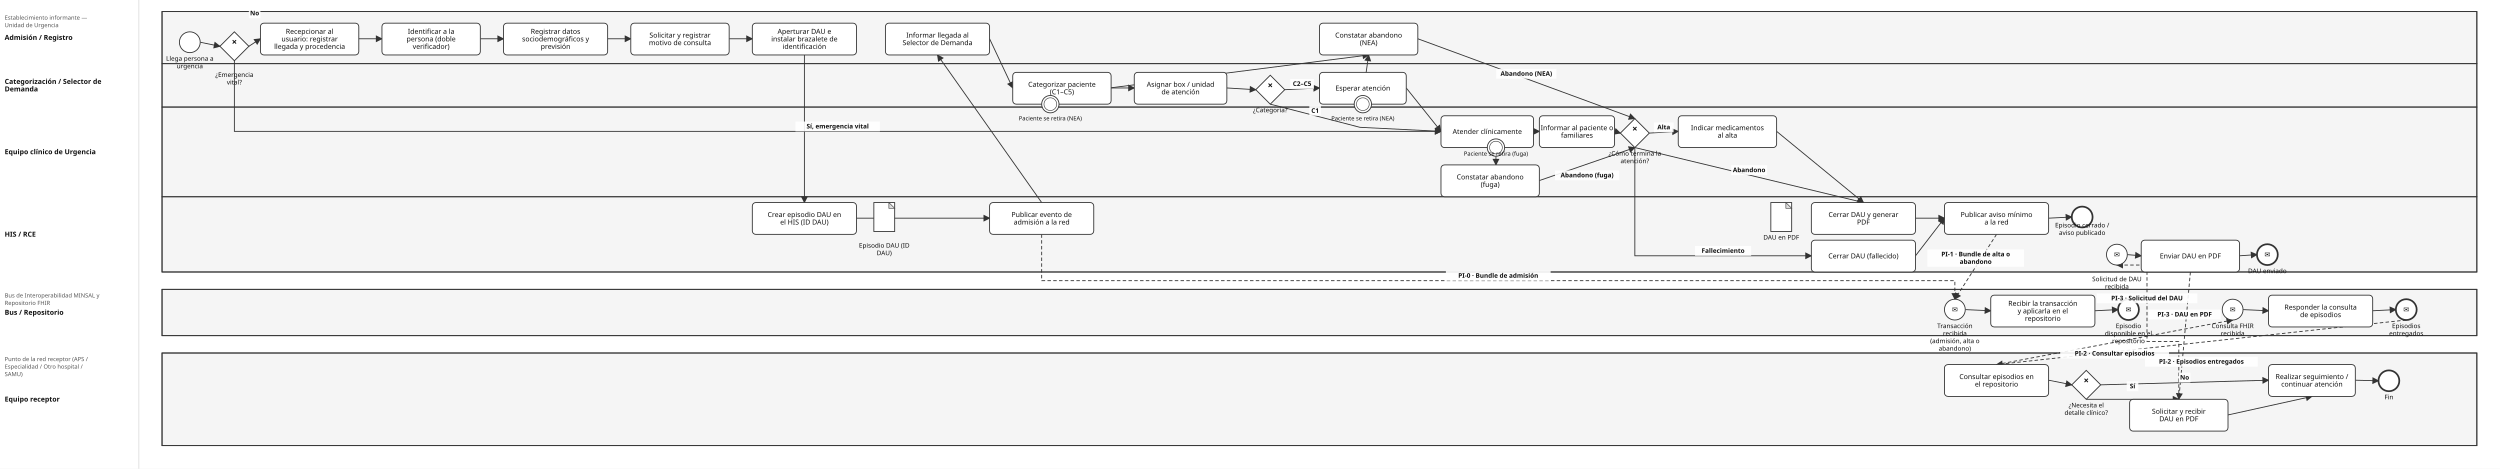
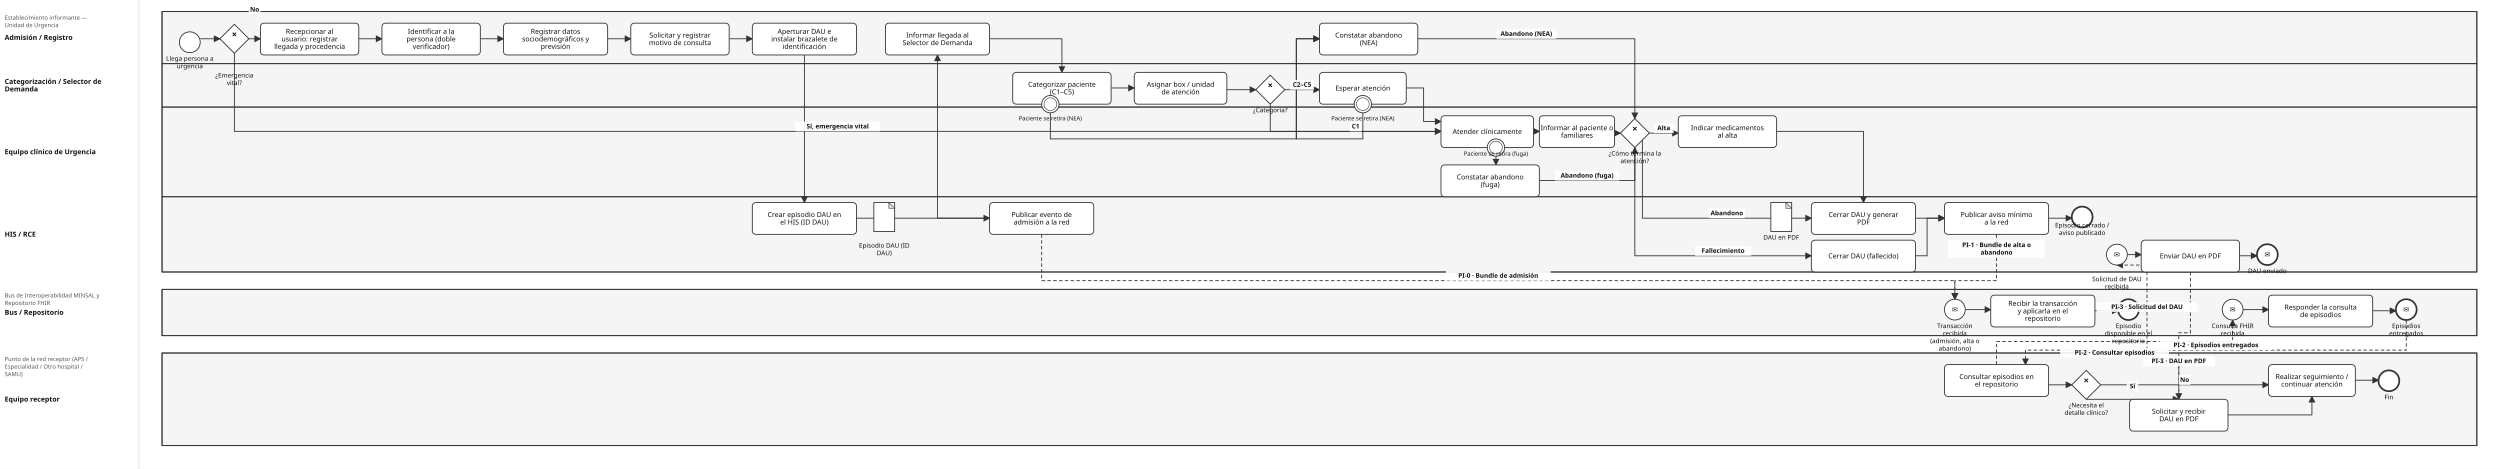
<svg xmlns="http://www.w3.org/2000/svg" width="4320" height="810" viewBox="0 0 4320 810" font-family="sans-serif" font-size="12" fill="#111">
  <defs>
    <marker id="arrow" markerWidth="8" markerHeight="8" refX="7" refY="4" orient="auto">
      <path d="M0,0 L8,4 L0,8 z" fill="#333" />
    </marker>
  </defs>
  <rect x="0" y="0" width="100%" height="100%" fill="white" />
  <rect x="280" y="20" width="4000" height="450" fill="#f5f5f5" stroke="#333" stroke-width="1.5" />
  <text x="8" y="34" text-anchor="start" font-size="10" fill="#555">Establecimiento informante —</text>
  <text x="8" y="47" text-anchor="start" font-size="10" fill="#555">Unidad de Urgencia</text>
  <rect x="280" y="20" width="4000" height="90" fill="none" stroke="#333" stroke-width="1.5" />
  <text x="8" y="69.0" text-anchor="start" font-size="12" font-weight="bold">Admisión / Registro</text>
  <rect x="280" y="110" width="4000" height="75" fill="none" stroke="#333" stroke-width="1.5" />
  <text x="8" y="145.0" text-anchor="start" font-size="12" font-weight="bold">Categorización / Selector de</text>
  <text x="8" y="158.0" text-anchor="start" font-size="12" font-weight="bold">Demanda</text>
  <rect x="280" y="185" width="4000" height="155" fill="none" stroke="#333" stroke-width="1.5" />
  <text x="8" y="266.5" text-anchor="start" font-size="12" font-weight="bold">Equipo clínico de Urgencia</text>
  <rect x="280" y="340" width="4000" height="130" fill="none" stroke="#333" stroke-width="1.5" />
  <text x="8" y="409.0" text-anchor="start" font-size="12" font-weight="bold">HIS / RCE</text>
  <rect x="280" y="500" width="4000" height="80" fill="#f5f5f5" stroke="#333" stroke-width="1.5" />
  <text x="8" y="514" text-anchor="start" font-size="10" fill="#555">Bus de Interoperabilidad MINSAL y</text>
  <text x="8" y="527" text-anchor="start" font-size="10" fill="#555">Repositorio FHIR</text>
  <rect x="280" y="500" width="4000" height="80" fill="none" stroke="#333" stroke-width="1.5" />
  <text x="8" y="544.0" text-anchor="start" font-size="12" font-weight="bold">Bus / Repositorio</text>
  <rect x="280" y="610" width="4000" height="160" fill="#f5f5f5" stroke="#333" stroke-width="1.5" />
  <text x="8" y="624" text-anchor="start" font-size="10" fill="#555">Punto de la red receptor (APS /</text>
  <text x="8" y="637" text-anchor="start" font-size="10" fill="#555">Especialidad / Otro hospital /</text>
  <text x="8" y="650" text-anchor="start" font-size="10" fill="#555">SAMU)</text>
  <rect x="280" y="610" width="4000" height="160" fill="none" stroke="#333" stroke-width="1.5" />
  <text x="8" y="694.0" text-anchor="start" font-size="12" font-weight="bold">Equipo receptor</text>
  <line x1="240" y1="0" x2="240" y2="810" stroke="#ccc" stroke-width="1" />
-   <polyline points="346,73 380,80" fill="none" stroke="#333" stroke-width="1.5" marker-end="url(#arrow)" />
+   <polyline points="346,67 380,67" fill="none" stroke="#333" stroke-width="1.5" marker-end="url(#arrow)" />
  <polyline points="620,67 660,67" fill="none" stroke="#333" stroke-width="1.5" marker-end="url(#arrow)" />
  <polyline points="830,67 870,67" fill="none" stroke="#333" stroke-width="1.5" marker-end="url(#arrow)" />
  <polyline points="1050,67 1090,67" fill="none" stroke="#333" stroke-width="1.5" marker-end="url(#arrow)" />
  <polyline points="1260,67 1300,67" fill="none" stroke="#333" stroke-width="1.5" marker-end="url(#arrow)" />
  <polyline points="1390,95 1390,350" fill="none" stroke="#333" stroke-width="1.5" marker-end="url(#arrow)" />
-   <polyline points="1710,67 1750,152" fill="none" stroke="#333" stroke-width="1.5" marker-end="url(#arrow)" />
+   <polyline points="1710,67 1835,67 1835,125" fill="none" stroke="#333" stroke-width="1.5" marker-end="url(#arrow)" />
  <polyline points="1920,152 1960,152" fill="none" stroke="#333" stroke-width="1.5" marker-end="url(#arrow)" />
-   <polyline points="2120,152 2170,155" fill="none" stroke="#333" stroke-width="1.5" marker-end="url(#arrow)" />
-   <polyline points="2220,155 2280,152" fill="none" stroke="#333" stroke-width="1.5" marker-end="url(#arrow)" />
-   <polyline points="2195,180 2350,220 2490,227" fill="none" stroke="#333" stroke-width="1.5" marker-end="url(#arrow)" />
-   <polyline points="2430,152 2490,227" fill="none" stroke="#333" stroke-width="1.5" marker-end="url(#arrow)" />
-   <polyline points="2355,165 2365,95" fill="none" stroke="#333" stroke-width="1.5" marker-end="url(#arrow)" />
-   <polyline points="2450,67 2825,205" fill="none" stroke="#333" stroke-width="1.5" marker-end="url(#arrow)" />
+   <polyline points="2120,155 2170,155" fill="none" stroke="#333" stroke-width="1.5" marker-end="url(#arrow)" />
+   <polyline points="2220,155 2280,155" fill="none" stroke="#333" stroke-width="1.5" marker-end="url(#arrow)" />
+   <polyline points="2195,180 2195,227 2490,227" fill="none" stroke="#333" stroke-width="1.5" marker-end="url(#arrow)" />
+   <polyline points="2430,152 2460,152 2460,210 2490,210" fill="none" stroke="#333" stroke-width="1.5" marker-end="url(#arrow)" />
+   <polyline points="2355,195 2355,240 2240,240 2240,67 2280,67" fill="none" stroke="#333" stroke-width="1.5" marker-end="url(#arrow)" />
+   <polyline points="2450,67 2825,67 2825,205" fill="none" stroke="#333" stroke-width="1.5" marker-end="url(#arrow)" />
  <polyline points="2650,227 2660,227" fill="none" stroke="#333" stroke-width="1.5" marker-end="url(#arrow)" />
  <polyline points="2585,270 2585,285" fill="none" stroke="#333" stroke-width="1.5" marker-end="url(#arrow)" />
-   <polyline points="2660,312 2825,255" fill="none" stroke="#333" stroke-width="1.5" marker-end="url(#arrow)" />
-   <polyline points="2850,230 2900,227" fill="none" stroke="#333" stroke-width="1.5" marker-end="url(#arrow)" />
-   <polyline points="3070,227 3220,350" fill="none" stroke="#333" stroke-width="1.5" marker-end="url(#arrow)" />
-   <polyline points="2825,255 3220,350" fill="none" stroke="#333" stroke-width="1.5" marker-end="url(#arrow)" />
+   <polyline points="2660,312 2825,312 2825,255" fill="none" stroke="#333" stroke-width="1.5" marker-end="url(#arrow)" />
+   <polyline points="2850,230 2900,230" fill="none" stroke="#333" stroke-width="1.5" marker-end="url(#arrow)" />
+   <polyline points="3070,227 3220,227 3220,350" fill="none" stroke="#333" stroke-width="1.5" marker-end="url(#arrow)" />
+   <polyline points="2838,242 2838,377 3130,377" fill="none" stroke="#333" stroke-width="1.5" marker-end="url(#arrow)" />
  <polyline points="3310,377 3360,377" fill="none" stroke="#333" stroke-width="1.5" marker-end="url(#arrow)" />
-   <polyline points="3540,377 3580,375" fill="none" stroke="#333" stroke-width="1.5" marker-end="url(#arrow)" />
-   <polyline points="3676,440 3700,442" fill="none" stroke="#333" stroke-width="1.5" marker-end="url(#arrow)" />
-   <polyline points="3870,442 3900,440" fill="none" stroke="#333" stroke-width="1.5" marker-end="url(#arrow)" />
-   <polyline points="3396,535 3440,537" fill="none" stroke="#333" stroke-width="1.5" marker-end="url(#arrow)" />
-   <polyline points="3620,537 3660,535" fill="none" stroke="#333" stroke-width="1.5" marker-end="url(#arrow)" />
-   <polyline points="3540,657 3580,665" fill="none" stroke="#333" stroke-width="1.5" marker-end="url(#arrow)" />
+   <polyline points="3540,377 3580,377" fill="none" stroke="#333" stroke-width="1.5" marker-end="url(#arrow)" />
+   <polyline points="3676,440 3700,440" fill="none" stroke="#333" stroke-width="1.5" marker-end="url(#arrow)" />
+   <polyline points="3870,442 3900,442" fill="none" stroke="#333" stroke-width="1.5" marker-end="url(#arrow)" />
+   <polyline points="3396,535 3440,535" fill="none" stroke="#333" stroke-width="1.5" marker-end="url(#arrow)" />
+   <polyline points="3620,537 3660,537" fill="none" stroke="#333" stroke-width="1.5" marker-end="url(#arrow)" />
+   <polyline points="3540,665 3580,665" fill="none" stroke="#333" stroke-width="1.5" marker-end="url(#arrow)" />
  <polyline points="3605,690 3765,690" fill="none" stroke="#333" stroke-width="1.5" marker-end="url(#arrow)" />
-   <polyline points="3850,717 3995,685" fill="none" stroke="#333" stroke-width="1.5" marker-end="url(#arrow)" />
-   <polyline points="3630,665 3920,657" fill="none" stroke="#333" stroke-width="1.5" marker-end="url(#arrow)" />
-   <polyline points="4070,657 4110,658" fill="none" stroke="#333" stroke-width="1.5" marker-end="url(#arrow)" />
-   <polyline points="3450,405 3378,517" fill="none" stroke="#333" stroke-width="1.5" stroke-dasharray="6,4" marker-end="url(#arrow)" />
-   <polyline points="3765,690 3765,590 3710,590 3710,458 3658,458" fill="none" stroke="#333" stroke-width="1.5" stroke-dasharray="6,4" marker-end="url(#arrow)" />
-   <polyline points="3785,470 3765,690" fill="none" stroke="#333" stroke-width="1.5" stroke-dasharray="6,4" marker-end="url(#arrow)" />
+   <polyline points="3850,717 3995,717 3995,685" fill="none" stroke="#333" stroke-width="1.5" marker-end="url(#arrow)" />
+   <polyline points="3630,665 3920,665" fill="none" stroke="#333" stroke-width="1.5" marker-end="url(#arrow)" />
+   <polyline points="4070,657 4110,657" fill="none" stroke="#333" stroke-width="1.5" marker-end="url(#arrow)" />
+   <polyline points="3450,405 3450,485 3378,485 3378,517" fill="none" stroke="#333" stroke-width="1.5" stroke-dasharray="6,4" marker-end="url(#arrow)" />
+   <polyline points="3765,690 3765,620 3710,620 3710,458 3658,458" fill="none" stroke="#333" stroke-width="1.5" stroke-dasharray="6,4" marker-end="url(#arrow)" />
+   <polyline points="3785,470 3785,575 3765,575 3765,690" fill="none" stroke="#333" stroke-width="1.5" stroke-dasharray="6,4" marker-end="url(#arrow)" />
  <polyline points="1480,377 1710,377" fill="none" stroke="#333" stroke-width="1.5" marker-end="url(#arrow)" />
-   <polyline points="1800,350 1620,95" fill="none" stroke="#333" stroke-width="1.5" marker-end="url(#arrow)" />
-   <polyline points="430,80 450,67" fill="none" stroke="#333" stroke-width="1.5" marker-end="url(#arrow)" />
-   <polyline points="405,105 405,227 2490,227" fill="none" stroke="#333" stroke-width="1.5" marker-end="url(#arrow)" />
-   <polyline points="2790,227 2800,230" fill="none" stroke="#333" stroke-width="1.5" marker-end="url(#arrow)" />
-   <polyline points="1815,165 2365,95" fill="none" stroke="#333" stroke-width="1.5" marker-end="url(#arrow)" />
-   <polyline points="3876,535 3920,537" fill="none" stroke="#333" stroke-width="1.5" marker-end="url(#arrow)" />
-   <polyline points="4100,537 4140,535" fill="none" stroke="#333" stroke-width="1.5" marker-end="url(#arrow)" />
+   <polyline points="1710,377 1620,377 1620,95" fill="none" stroke="#333" stroke-width="1.5" marker-end="url(#arrow)" />
+   <polyline points="430,67 450,67" fill="none" stroke="#333" stroke-width="1.5" marker-end="url(#arrow)" />
+   <polyline points="405,92 405,227 2490,227" fill="none" stroke="#333" stroke-width="1.5" marker-end="url(#arrow)" />
+   <polyline points="2790,230 2800,230" fill="none" stroke="#333" stroke-width="1.5" marker-end="url(#arrow)" />
+   <polyline points="1815,195 1815,240 2240,240 2240,67 2280,67" fill="none" stroke="#333" stroke-width="1.5" marker-end="url(#arrow)" />
+   <polyline points="3876,535 3920,535" fill="none" stroke="#333" stroke-width="1.5" marker-end="url(#arrow)" />
+   <polyline points="4100,537 4140,537" fill="none" stroke="#333" stroke-width="1.5" marker-end="url(#arrow)" />
  <polyline points="1800,405 1800,485 3378,485 3378,517" fill="none" stroke="#333" stroke-width="1.5" stroke-dasharray="6,4" marker-end="url(#arrow)" />
-   <polyline points="3450,630 3858,553" fill="none" stroke="#333" stroke-width="1.5" stroke-dasharray="6,4" marker-end="url(#arrow)" />
-   <polyline points="4158,553 3450,630" fill="none" stroke="#333" stroke-width="1.5" stroke-dasharray="6,4" marker-end="url(#arrow)" />
+   <polyline points="3450,630 3450,590 3858,590 3858,553" fill="none" stroke="#333" stroke-width="1.5" stroke-dasharray="6,4" marker-end="url(#arrow)" />
+   <polyline points="4158,553 4158,605 3500,605 3500,630" fill="none" stroke="#333" stroke-width="1.5" stroke-dasharray="6,4" marker-end="url(#arrow)" />
  <polyline points="2825,255 2825,442 3130,442" fill="none" stroke="#333" stroke-width="1.5" marker-end="url(#arrow)" />
-   <polyline points="3310,442 3360,377" fill="none" stroke="#333" stroke-width="1.5" marker-end="url(#arrow)" />
+   <polyline points="3310,442 3330,442 3330,377 3360,377" fill="none" stroke="#333" stroke-width="1.5" marker-end="url(#arrow)" />
  <circle cx="328.0" cy="73.0" r="18.0" fill="white" stroke="#333" stroke-width="1.5" />
  <rect x="450" y="40" width="170" height="55" rx="6" fill="white" stroke="#333" stroke-width="1.5" />
  <text x="535.0" y="58.5" text-anchor="middle" font-size="12">Recepcionar al</text>
  <text x="535.0" y="71.5" text-anchor="middle" font-size="12">usuario: registrar</text>
  <text x="535.0" y="84.5" text-anchor="middle" font-size="12">llegada y procedencia</text>
  <rect x="660" y="40" width="170" height="55" rx="6" fill="white" stroke="#333" stroke-width="1.5" />
  <text x="745.0" y="58.5" text-anchor="middle" font-size="12">Identificar a la</text>
  <text x="745.0" y="71.5" text-anchor="middle" font-size="12">persona (doble</text>
  <text x="745.0" y="84.5" text-anchor="middle" font-size="12">verificador)</text>
  <rect x="870" y="40" width="180" height="55" rx="6" fill="white" stroke="#333" stroke-width="1.5" />
  <text x="960.0" y="58.5" text-anchor="middle" font-size="12">Registrar datos</text>
  <text x="960.0" y="71.5" text-anchor="middle" font-size="12">sociodemográficos y</text>
  <text x="960.0" y="84.5" text-anchor="middle" font-size="12">previsión</text>
  <rect x="1090" y="40" width="170" height="55" rx="6" fill="white" stroke="#333" stroke-width="1.5" />
  <text x="1175.0" y="65.0" text-anchor="middle" font-size="12">Solicitar y registrar</text>
  <text x="1175.0" y="78.0" text-anchor="middle" font-size="12">motivo de consulta</text>
  <rect x="1300" y="40" width="180" height="55" rx="6" fill="white" stroke="#333" stroke-width="1.5" />
  <text x="1390.0" y="58.5" text-anchor="middle" font-size="12">Aperturar DAU e</text>
  <text x="1390.0" y="71.5" text-anchor="middle" font-size="12">instalar brazalete de</text>
  <text x="1390.0" y="84.5" text-anchor="middle" font-size="12">identificación</text>
  <rect x="1300" y="350" width="180" height="55" rx="6" fill="white" stroke="#333" stroke-width="1.5" />
  <text x="1390.0" y="375.0" text-anchor="middle" font-size="12">Crear episodio DAU en</text>
  <text x="1390.0" y="388.0" text-anchor="middle" font-size="12">el HIS (ID DAU)</text>
  <rect x="1510" y="350" width="36" height="50" fill="white" stroke="#333" stroke-width="1.5" />
  <path d="M1536,350 L1546,360 L1536,360 Z" fill="#ddd" stroke="#333" />
  <rect x="1530" y="40" width="180" height="55" rx="6" fill="white" stroke="#333" stroke-width="1.5" />
  <text x="1620.0" y="65.0" text-anchor="middle" font-size="12">Informar llegada al</text>
  <text x="1620.0" y="78.0" text-anchor="middle" font-size="12">Selector de Demanda</text>
  <rect x="1750" y="125" width="170" height="55" rx="6" fill="white" stroke="#333" stroke-width="1.5" />
  <text x="1835.0" y="150.0" text-anchor="middle" font-size="12">Categorizar paciente</text>
  <text x="1835.0" y="163.0" text-anchor="middle" font-size="12">(C1–C5)</text>
  <rect x="1960" y="125" width="160" height="55" rx="6" fill="white" stroke="#333" stroke-width="1.5" />
  <text x="2040.0" y="150.0" text-anchor="middle" font-size="12">Asignar box / unidad</text>
  <text x="2040.0" y="163.0" text-anchor="middle" font-size="12">de atención</text>
  <polygon points="2195.0,130 2220,155.0 2195.0,180 2170,155.0" fill="white" stroke="#333" stroke-width="1.5" />
  <text x="2195.0" y="153.0" text-anchor="middle" font-size="16" font-weight="bold">×</text>
  <rect x="2280" y="125" width="150" height="55" rx="6" fill="white" stroke="#333" stroke-width="1.5" />
  <text x="2355.0" y="156.5" text-anchor="middle" font-size="12">Esperar atención</text>
  <circle cx="2355.0" cy="180.0" r="15.0" fill="white" stroke="#333" stroke-width="1.5" />
  <circle cx="2355.0" cy="180.0" r="11.0" fill="none" stroke="#333" stroke-width="1" />
  <rect x="2280" y="40" width="170" height="55" rx="6" fill="white" stroke="#333" stroke-width="1.5" />
  <text x="2365.0" y="65.0" text-anchor="middle" font-size="12">Constatar abandono</text>
  <text x="2365.0" y="78.0" text-anchor="middle" font-size="12">(NEA)</text>
  <rect x="2490" y="200" width="160" height="55" rx="6" fill="white" stroke="#333" stroke-width="1.5" />
  <text x="2570.0" y="231.5" text-anchor="middle" font-size="12">Atender clínicamente</text>
  <circle cx="2585.0" cy="255.0" r="15.0" fill="white" stroke="#333" stroke-width="1.5" />
  <circle cx="2585.0" cy="255.0" r="11.0" fill="none" stroke="#333" stroke-width="1" />
  <rect x="2490" y="285" width="170" height="55" rx="6" fill="white" stroke="#333" stroke-width="1.5" />
  <text x="2575.0" y="310.0" text-anchor="middle" font-size="12">Constatar abandono</text>
  <text x="2575.0" y="323.0" text-anchor="middle" font-size="12">(fuga)</text>
  <polygon points="2825.0,205 2850,230.0 2825.0,255 2800,230.0" fill="white" stroke="#333" stroke-width="1.5" />
  <text x="2825.0" y="228.0" text-anchor="middle" font-size="16" font-weight="bold">×</text>
  <rect x="2900" y="200" width="170" height="55" rx="6" fill="white" stroke="#333" stroke-width="1.5" />
  <text x="2985.0" y="225.0" text-anchor="middle" font-size="12">Indicar medicamentos</text>
  <text x="2985.0" y="238.0" text-anchor="middle" font-size="12">al alta</text>
  <rect x="3130" y="350" width="180" height="55" rx="6" fill="white" stroke="#333" stroke-width="1.5" />
  <text x="3220.0" y="375.0" text-anchor="middle" font-size="12">Cerrar DAU y generar</text>
  <text x="3220.0" y="388.0" text-anchor="middle" font-size="12">PDF</text>
  <rect x="3060" y="350" width="36" height="50" fill="white" stroke="#333" stroke-width="1.5" />
  <path d="M3086,350 L3096,360 L3086,360 Z" fill="#ddd" stroke="#333" />
  <rect x="3360" y="350" width="180" height="55" rx="6" fill="white" stroke="#333" stroke-width="1.5" />
  <text x="3450.0" y="375.0" text-anchor="middle" font-size="12">Publicar aviso mínimo</text>
  <text x="3450.0" y="388.0" text-anchor="middle" font-size="12">a la red</text>
  <circle cx="3598.0" cy="375.0" r="18.0" fill="white" stroke="#333" stroke-width="3" />
  <circle cx="3658.0" cy="440.0" r="18.0" fill="white" stroke="#333" stroke-width="1.5" />
  <text x="3658.0" y="444.0" text-anchor="middle" font-size="12">✉</text>
  <rect x="3700" y="415" width="170" height="55" rx="6" fill="white" stroke="#333" stroke-width="1.5" />
  <text x="3785.0" y="446.5" text-anchor="middle" font-size="12">Enviar DAU en PDF</text>
  <circle cx="3918.0" cy="440.0" r="18.0" fill="white" stroke="#333" stroke-width="3" />
  <text x="3918.0" y="444.0" text-anchor="middle" font-size="12">✉</text>
  <circle cx="3378.0" cy="535.0" r="18.0" fill="white" stroke="#333" stroke-width="1.5" />
  <text x="3378.0" y="539.0" text-anchor="middle" font-size="12">✉</text>
  <rect x="3440" y="510" width="180" height="55" rx="6" fill="white" stroke="#333" stroke-width="1.5" />
  <text x="3530.0" y="528.5" text-anchor="middle" font-size="12">Recibir la transacción</text>
  <text x="3530.0" y="541.5" text-anchor="middle" font-size="12">y aplicarla en el</text>
  <text x="3530.0" y="554.5" text-anchor="middle" font-size="12">repositorio</text>
  <circle cx="3678.0" cy="535.0" r="18.0" fill="white" stroke="#333" stroke-width="3" />
  <text x="3678.0" y="539.0" text-anchor="middle" font-size="12">✉</text>
  <rect x="3360" y="630" width="180" height="55" rx="6" fill="white" stroke="#333" stroke-width="1.5" />
  <text x="3450.0" y="655.0" text-anchor="middle" font-size="12">Consultar episodios en</text>
  <text x="3450.0" y="668.0" text-anchor="middle" font-size="12">el repositorio</text>
  <polygon points="3605.0,640 3630,665.0 3605.0,690 3580,665.0" fill="white" stroke="#333" stroke-width="1.5" />
  <text x="3605.0" y="663.0" text-anchor="middle" font-size="16" font-weight="bold">×</text>
  <rect x="3680" y="690" width="170" height="55" rx="6" fill="white" stroke="#333" stroke-width="1.5" />
  <text x="3765.0" y="715.0" text-anchor="middle" font-size="12">Solicitar y recibir</text>
  <text x="3765.0" y="728.0" text-anchor="middle" font-size="12">DAU en PDF</text>
  <rect x="3920" y="630" width="150" height="55" rx="6" fill="white" stroke="#333" stroke-width="1.5" />
  <text x="3995.0" y="655.0" text-anchor="middle" font-size="12">Realizar seguimiento /</text>
  <text x="3995.0" y="668.0" text-anchor="middle" font-size="12">continuar atención</text>
  <circle cx="4128.0" cy="658.0" r="18.0" fill="white" stroke="#333" stroke-width="3" />
-   <polygon points="405.0,55 430,80.0 405.0,105 380,80.0" fill="white" stroke="#333" stroke-width="1.5" />
-   <text x="405.0" y="78.0" text-anchor="middle" font-size="16" font-weight="bold">×</text>
+   <polygon points="405.0,42 430,67.0 405.0,92 380,67.0" fill="white" stroke="#333" stroke-width="1.5" />
+   <text x="405.0" y="65.0" text-anchor="middle" font-size="16" font-weight="bold">×</text>
  <rect x="1710" y="350" width="180" height="55" rx="6" fill="white" stroke="#333" stroke-width="1.5" />
  <text x="1800.0" y="375.0" text-anchor="middle" font-size="12">Publicar evento de</text>
  <text x="1800.0" y="388.0" text-anchor="middle" font-size="12">admisión a la red</text>
  <circle cx="1815.0" cy="180.0" r="15.0" fill="white" stroke="#333" stroke-width="1.5" />
  <circle cx="1815.0" cy="180.0" r="11.0" fill="none" stroke="#333" stroke-width="1" />
  <rect x="2660" y="200" width="130" height="55" rx="6" fill="white" stroke="#333" stroke-width="1.5" />
  <text x="2725.0" y="225.0" text-anchor="middle" font-size="12">Informar al paciente o</text>
  <text x="2725.0" y="238.0" text-anchor="middle" font-size="12">familiares</text>
  <circle cx="3858.0" cy="535.0" r="18.0" fill="white" stroke="#333" stroke-width="1.5" />
  <text x="3858.0" y="539.0" text-anchor="middle" font-size="12">✉</text>
  <rect x="3920" y="510" width="180" height="55" rx="6" fill="white" stroke="#333" stroke-width="1.5" />
  <text x="4010.0" y="535.0" text-anchor="middle" font-size="12">Responder la consulta</text>
  <text x="4010.0" y="548.0" text-anchor="middle" font-size="12">de episodios</text>
  <circle cx="4158.0" cy="535.0" r="18.0" fill="white" stroke="#333" stroke-width="3" />
  <text x="4158.0" y="539.0" text-anchor="middle" font-size="12">✉</text>
  <rect x="3130" y="415" width="180" height="55" rx="6" fill="white" stroke="#333" stroke-width="1.5" />
  <text x="3220.0" y="446.5" text-anchor="middle" font-size="12">Cerrar DAU (fallecido)</text>
  <text x="328.0" y="105" text-anchor="middle" font-size="11">Llega persona a</text>
  <text x="328.0" y="118" text-anchor="middle" font-size="11">urgencia</text>
  <text x="1528.0" y="428" text-anchor="middle" font-size="11">Episodio DAU (ID</text>
  <text x="1528.0" y="441" text-anchor="middle" font-size="11">DAU)</text>
  <text x="2195.0" y="194" text-anchor="middle" font-size="11">¿Categoría?</text>
  <text x="2355.0" y="208" text-anchor="middle" font-size="10">Paciente se retira (NEA)</text>
  <text x="2585.0" y="269" text-anchor="middle" font-size="10">Paciente se retira (fuga)</text>
  <text x="2825.0" y="269" text-anchor="middle" font-size="11">¿Cómo termina la</text>
  <text x="2825.0" y="282" text-anchor="middle" font-size="11">atención?</text>
  <text x="3078.0" y="414" text-anchor="middle" font-size="11">DAU en PDF</text>
  <text x="3598.0" y="393" text-anchor="middle" font-size="11">Episodio cerrado /</text>
  <text x="3598.0" y="406" text-anchor="middle" font-size="11">aviso publicado</text>
  <text x="3658.0" y="486" text-anchor="middle" font-size="11">Solicitud de DAU</text>
  <text x="3658.0" y="499" text-anchor="middle" font-size="11">recibida</text>
  <text x="3918.0" y="472" text-anchor="middle" font-size="11">DAU enviado</text>
  <text x="3378.0" y="567" text-anchor="middle" font-size="11">Transacción</text>
  <text x="3378.0" y="580" text-anchor="middle" font-size="11">recibida</text>
  <text x="3378.0" y="593" text-anchor="middle" font-size="11">(admisión, alta o</text>
  <text x="3378.0" y="606" text-anchor="middle" font-size="11">abandono)</text>
  <text x="3678.0" y="567" text-anchor="middle" font-size="11">Episodio</text>
  <text x="3678.0" y="580" text-anchor="middle" font-size="11">disponible en el</text>
  <text x="3678.0" y="593" text-anchor="middle" font-size="11">repositorio</text>
  <text x="3605.0" y="704" text-anchor="middle" font-size="11">¿Necesita el</text>
  <text x="3605.0" y="717" text-anchor="middle" font-size="11">detalle clínico?</text>
  <text x="4128.0" y="690" text-anchor="middle" font-size="11">Fin</text>
-   <text x="405.0" y="133" text-anchor="middle" font-size="11">¿Emergencia</text>
-   <text x="405.0" y="146" text-anchor="middle" font-size="11">vital?</text>
+   <text x="405.0" y="134" text-anchor="middle" font-size="11">¿Emergencia</text>
+   <text x="405.0" y="147" text-anchor="middle" font-size="11">vital?</text>
  <text x="1815.0" y="208" text-anchor="middle" font-size="10">Paciente se retira (NEA)</text>
  <text x="3858.0" y="567" text-anchor="middle" font-size="11">Consulta FHIR</text>
  <text x="3858.0" y="580" text-anchor="middle" font-size="11">recibida</text>
  <text x="4158.0" y="567" text-anchor="middle" font-size="11">Episodios</text>
  <text x="4158.0" y="580" text-anchor="middle" font-size="11">entregados</text>
-   <rect x="2229.5" y="136.5" width="41.0" height="17.0" fill="white" fill-opacity="0.9" />
-   <text x="2250.0" y="148.5" text-anchor="middle" font-size="11" font-weight="bold">C2–C5</text>
-   <rect x="2262.5" y="183.0" width="20.0" height="17.0" fill="white" fill-opacity="0.9" />
-   <text x="2272.5" y="195.0" text-anchor="middle" font-size="11" font-weight="bold">C1</text>
-   <rect x="2585.5" y="119.0" width="104.0" height="17.0" fill="white" fill-opacity="0.9" />
-   <text x="2637.5" y="131.0" text-anchor="middle" font-size="11" font-weight="bold">Abandono (NEA)</text>
-   <rect x="2687.0" y="294.5" width="111.0" height="17.0" fill="white" fill-opacity="0.9" />
-   <text x="2742.5" y="306.5" text-anchor="middle" font-size="11" font-weight="bold">Abandono (fuga)</text>
-   <rect x="2858.0" y="211.5" width="34.0" height="17.0" fill="white" fill-opacity="0.9" />
-   <text x="2875.0" y="223.5" text-anchor="middle" font-size="11" font-weight="bold">Alta</text>
-   <rect x="2991.5" y="285.5" width="62.0" height="17.0" fill="white" fill-opacity="0.9" />
-   <text x="3022.5" y="297.5" text-anchor="middle" font-size="11" font-weight="bold">Abandono</text>
+   <rect x="2229.5" y="138.0" width="41.0" height="17.0" fill="white" fill-opacity="0.9" />
+   <text x="2250.0" y="150.0" text-anchor="middle" font-size="11" font-weight="bold">C2–C5</text>
+   <rect x="2332.5" y="210.0" width="20.0" height="17.0" fill="white" fill-opacity="0.9" />
+   <text x="2342.5" y="222.0" text-anchor="middle" font-size="11" font-weight="bold">C1</text>
+   <rect x="2585.5" y="50.0" width="104.0" height="17.0" fill="white" fill-opacity="0.9" />
+   <text x="2637.5" y="62.0" text-anchor="middle" font-size="11" font-weight="bold">Abandono (NEA)</text>
+   <rect x="2687.0" y="295.0" width="111.0" height="17.0" fill="white" fill-opacity="0.9" />
+   <text x="2742.5" y="307.0" text-anchor="middle" font-size="11" font-weight="bold">Abandono (fuga)</text>
+   <rect x="2858.0" y="213.0" width="34.0" height="17.0" fill="white" fill-opacity="0.9" />
+   <text x="2875.0" y="225.0" text-anchor="middle" font-size="11" font-weight="bold">Alta</text>
+   <rect x="2953.0" y="360.0" width="62.0" height="17.0" fill="white" fill-opacity="0.9" />
+   <text x="2984.0" y="372.0" text-anchor="middle" font-size="11" font-weight="bold">Abandono</text>
  <rect x="3675.0" y="659.0" width="20.0" height="17.0" fill="white" fill-opacity="0.9" />
  <text x="3685.0" y="671.0" text-anchor="middle" font-size="11" font-weight="bold">Sí</text>
-   <rect x="3765.0" y="644.0" width="20.0" height="17.0" fill="white" fill-opacity="0.9" />
-   <text x="3775.0" y="656.0" text-anchor="middle" font-size="11" font-weight="bold">No</text>
-   <rect x="3330.5" y="431.0" width="167.0" height="30.0" fill="white" fill-opacity="0.9" />
-   <text x="3414.0" y="443.0" text-anchor="middle" font-size="11" font-weight="bold">PI-1 · Bundle de alta o</text>
-   <text x="3414.0" y="456.0" text-anchor="middle" font-size="11" font-weight="bold">abandono</text>
-   <rect x="3623.0" y="507.0" width="174.0" height="17.0" fill="white" fill-opacity="0.9" />
-   <text x="3710.0" y="519.0" text-anchor="middle" font-size="11" font-weight="bold">PI-3 · Solicitud del DAU</text>
-   <rect x="3712.5" y="535.0" width="125.0" height="17.0" fill="white" fill-opacity="0.9" />
-   <text x="3775.0" y="547.0" text-anchor="middle" font-size="11" font-weight="bold">PI-3 · DAU en PDF</text>
-   <rect x="430.0" y="14.5" width="20.0" height="17.0" fill="white" fill-opacity="0.9" />
-   <text x="440.0" y="26.5" text-anchor="middle" font-size="11" font-weight="bold">No</text>
+   <rect x="3765.0" y="648.0" width="20.0" height="17.0" fill="white" fill-opacity="0.9" />
+   <text x="3775.0" y="660.0" text-anchor="middle" font-size="11" font-weight="bold">No</text>
+   <rect x="3366.5" y="415.0" width="167.0" height="30.0" fill="white" fill-opacity="0.9" />
+   <text x="3450.0" y="427.0" text-anchor="middle" font-size="11" font-weight="bold">PI-1 · Bundle de alta o</text>
+   <text x="3450.0" y="440.0" text-anchor="middle" font-size="11" font-weight="bold">abandono</text>
+   <rect x="3623.0" y="522.0" width="174.0" height="17.0" fill="white" fill-opacity="0.9" />
+   <text x="3710.0" y="534.0" text-anchor="middle" font-size="11" font-weight="bold">PI-3 · Solicitud del DAU</text>
+   <rect x="3702.5" y="615.5" width="125.0" height="17.0" fill="white" fill-opacity="0.9" />
+   <text x="3765.0" y="627.5" text-anchor="middle" font-size="11" font-weight="bold">PI-3 · DAU en PDF</text>
+   <rect x="430.0" y="8.0" width="20.0" height="17.0" fill="white" fill-opacity="0.9" />
+   <text x="440.0" y="20.0" text-anchor="middle" font-size="11" font-weight="bold">No</text>
  <rect x="1374.5" y="210.0" width="146.0" height="17.0" fill="white" fill-opacity="0.9" />
  <text x="1447.5" y="222.0" text-anchor="middle" font-size="11" font-weight="bold">Sí, emergencia vital</text>
  <rect x="2498.5" y="468.0" width="181.0" height="17.0" fill="white" fill-opacity="0.9" />
  <text x="2589.0" y="480.0" text-anchor="middle" font-size="11" font-weight="bold">PI-0 · Bundle de admisión</text>
-   <rect x="3560.0" y="602.5" width="188.0" height="17.0" fill="white" fill-opacity="0.9" />
-   <text x="3654.0" y="614.5" text-anchor="middle" font-size="11" font-weight="bold">PI-2 · Consultar episodios</text>
-   <rect x="3706.5" y="616.5" width="195.0" height="17.0" fill="white" fill-opacity="0.9" />
-   <text x="3804.0" y="628.5" text-anchor="middle" font-size="11" font-weight="bold">PI-2 · Episodios entregados</text>
+   <rect x="3560.0" y="601.0" width="188.0" height="17.0" fill="white" fill-opacity="0.9" />
+   <text x="3654.0" y="613.0" text-anchor="middle" font-size="11" font-weight="bold">PI-2 · Consultar episodios</text>
+   <rect x="3731.5" y="588.0" width="195.0" height="17.0" fill="white" fill-opacity="0.9" />
+   <text x="3829.0" y="600.0" text-anchor="middle" font-size="11" font-weight="bold">PI-2 · Episodios entregados</text>
  <rect x="2929.0" y="425.0" width="97.0" height="17.0" fill="white" fill-opacity="0.9" />
  <text x="2977.5" y="437.0" text-anchor="middle" font-size="11" font-weight="bold">Fallecimiento</text>
</svg>
